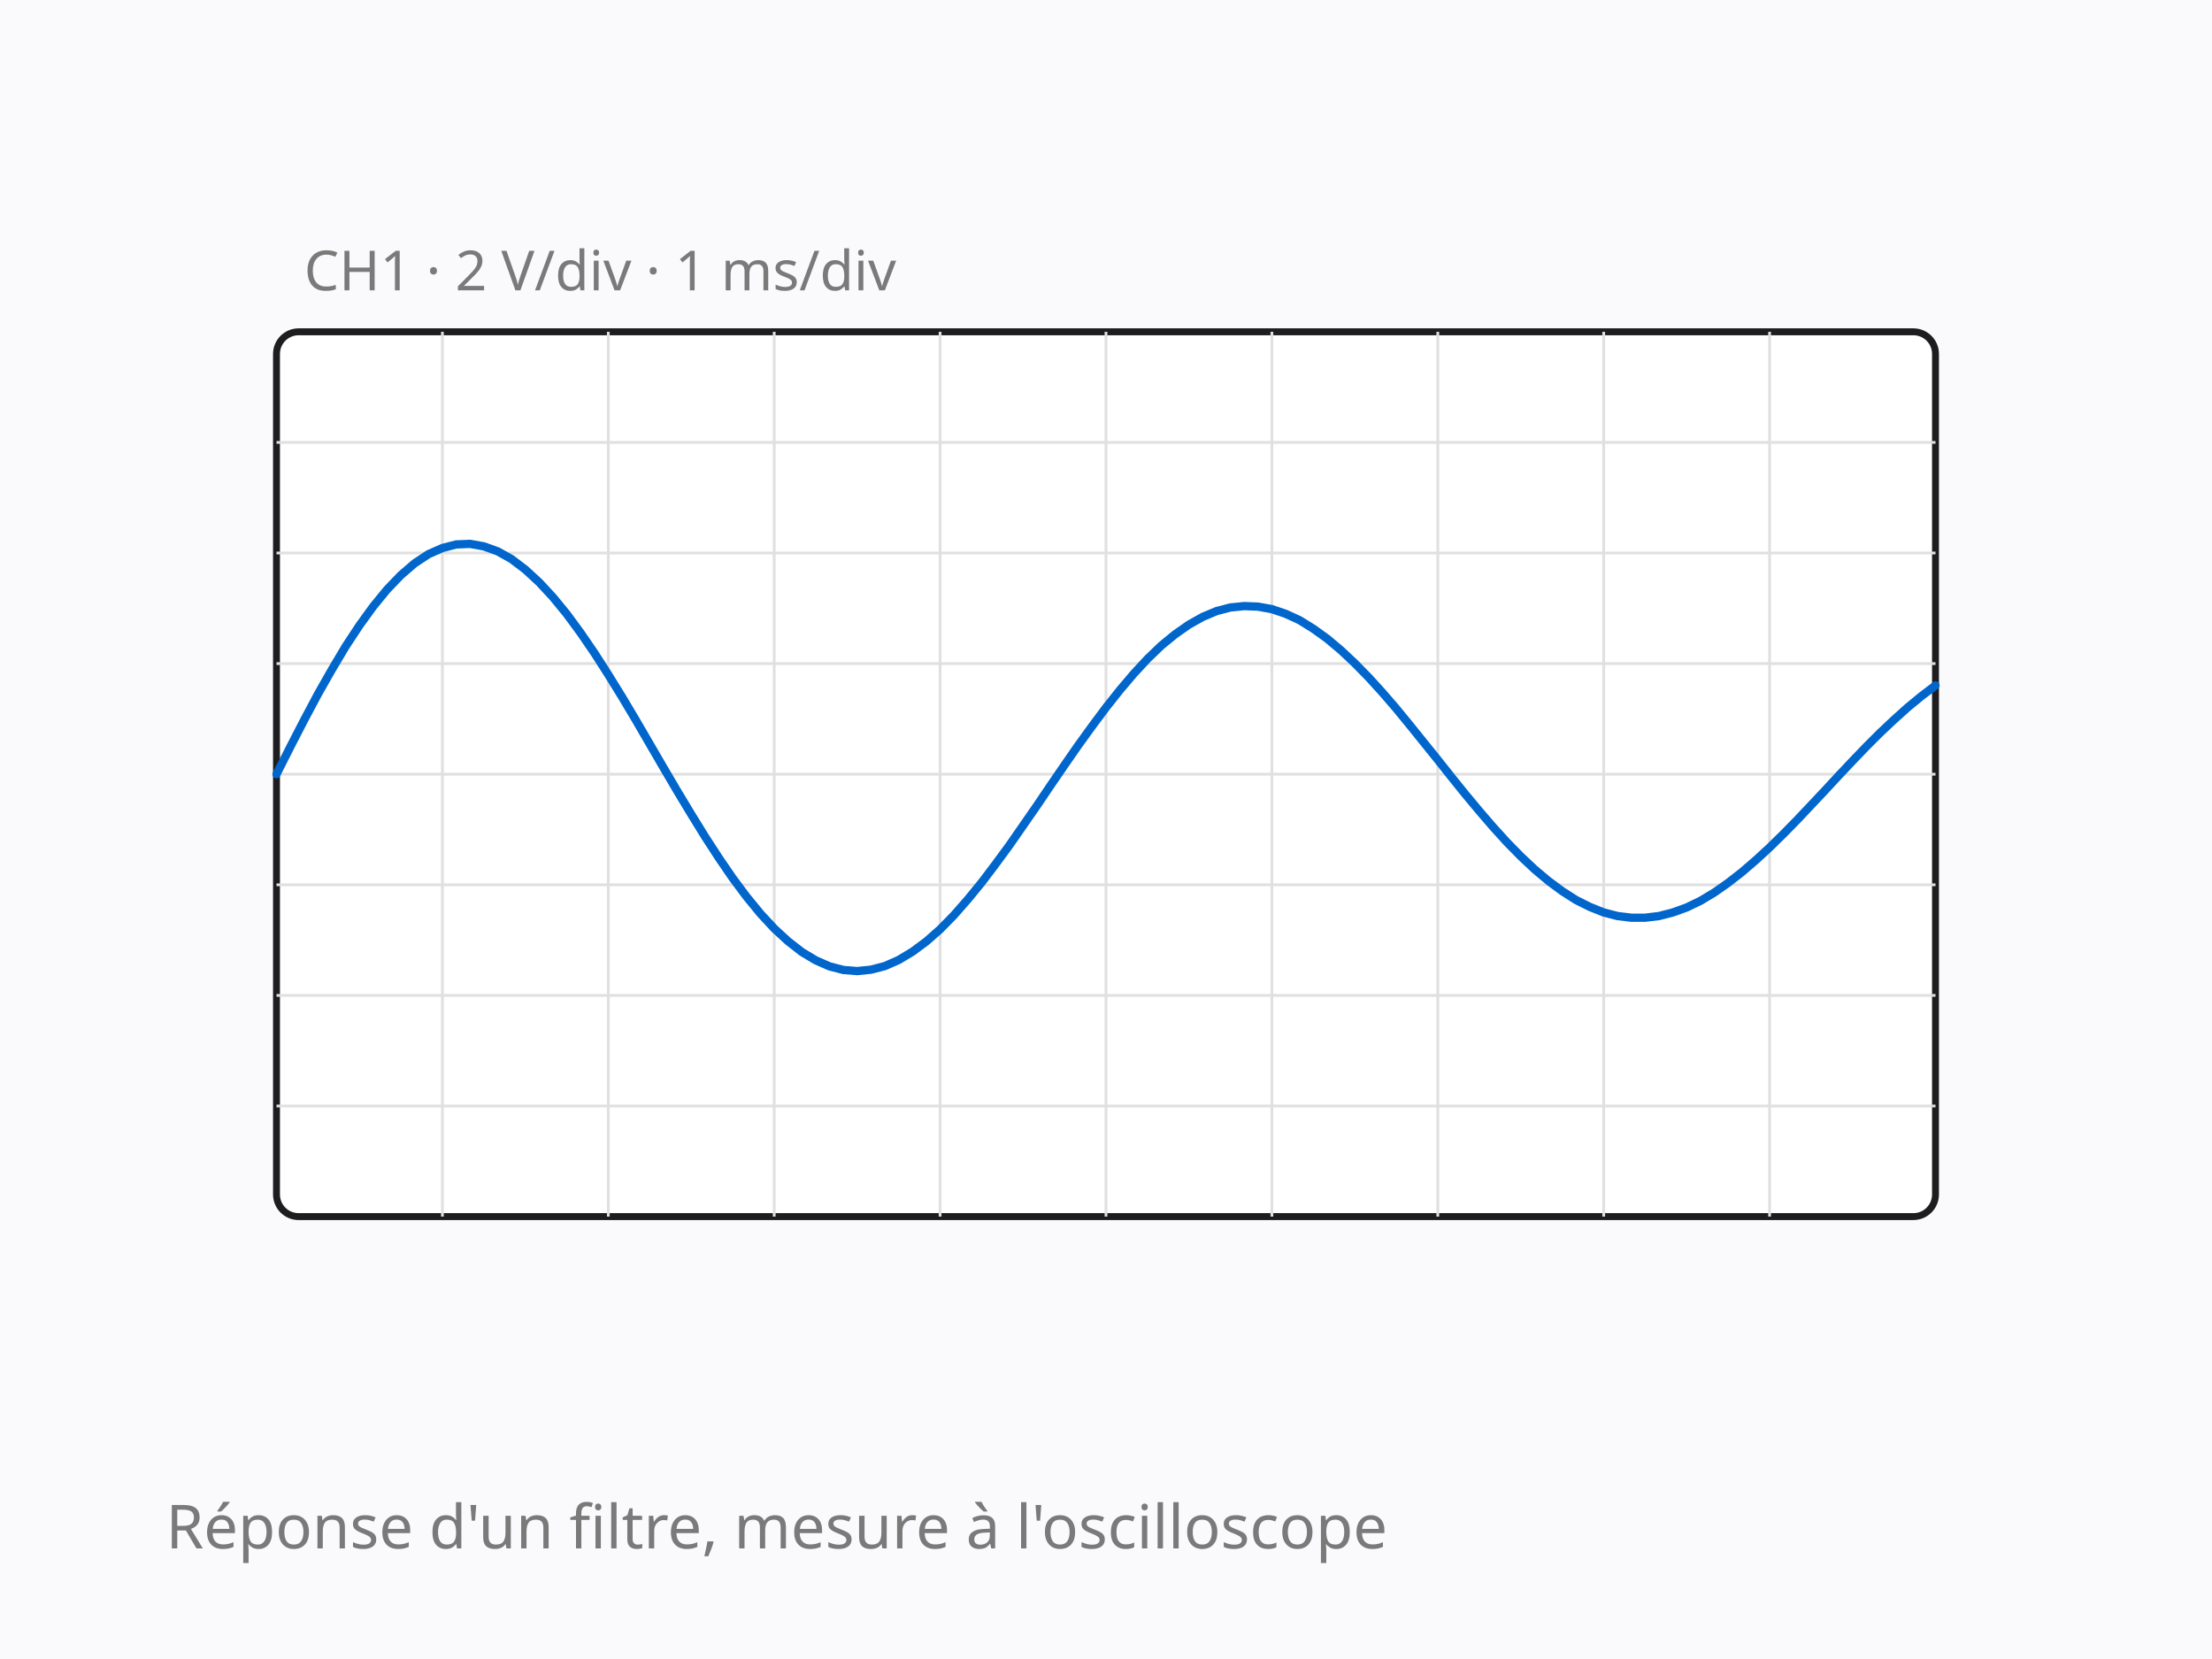
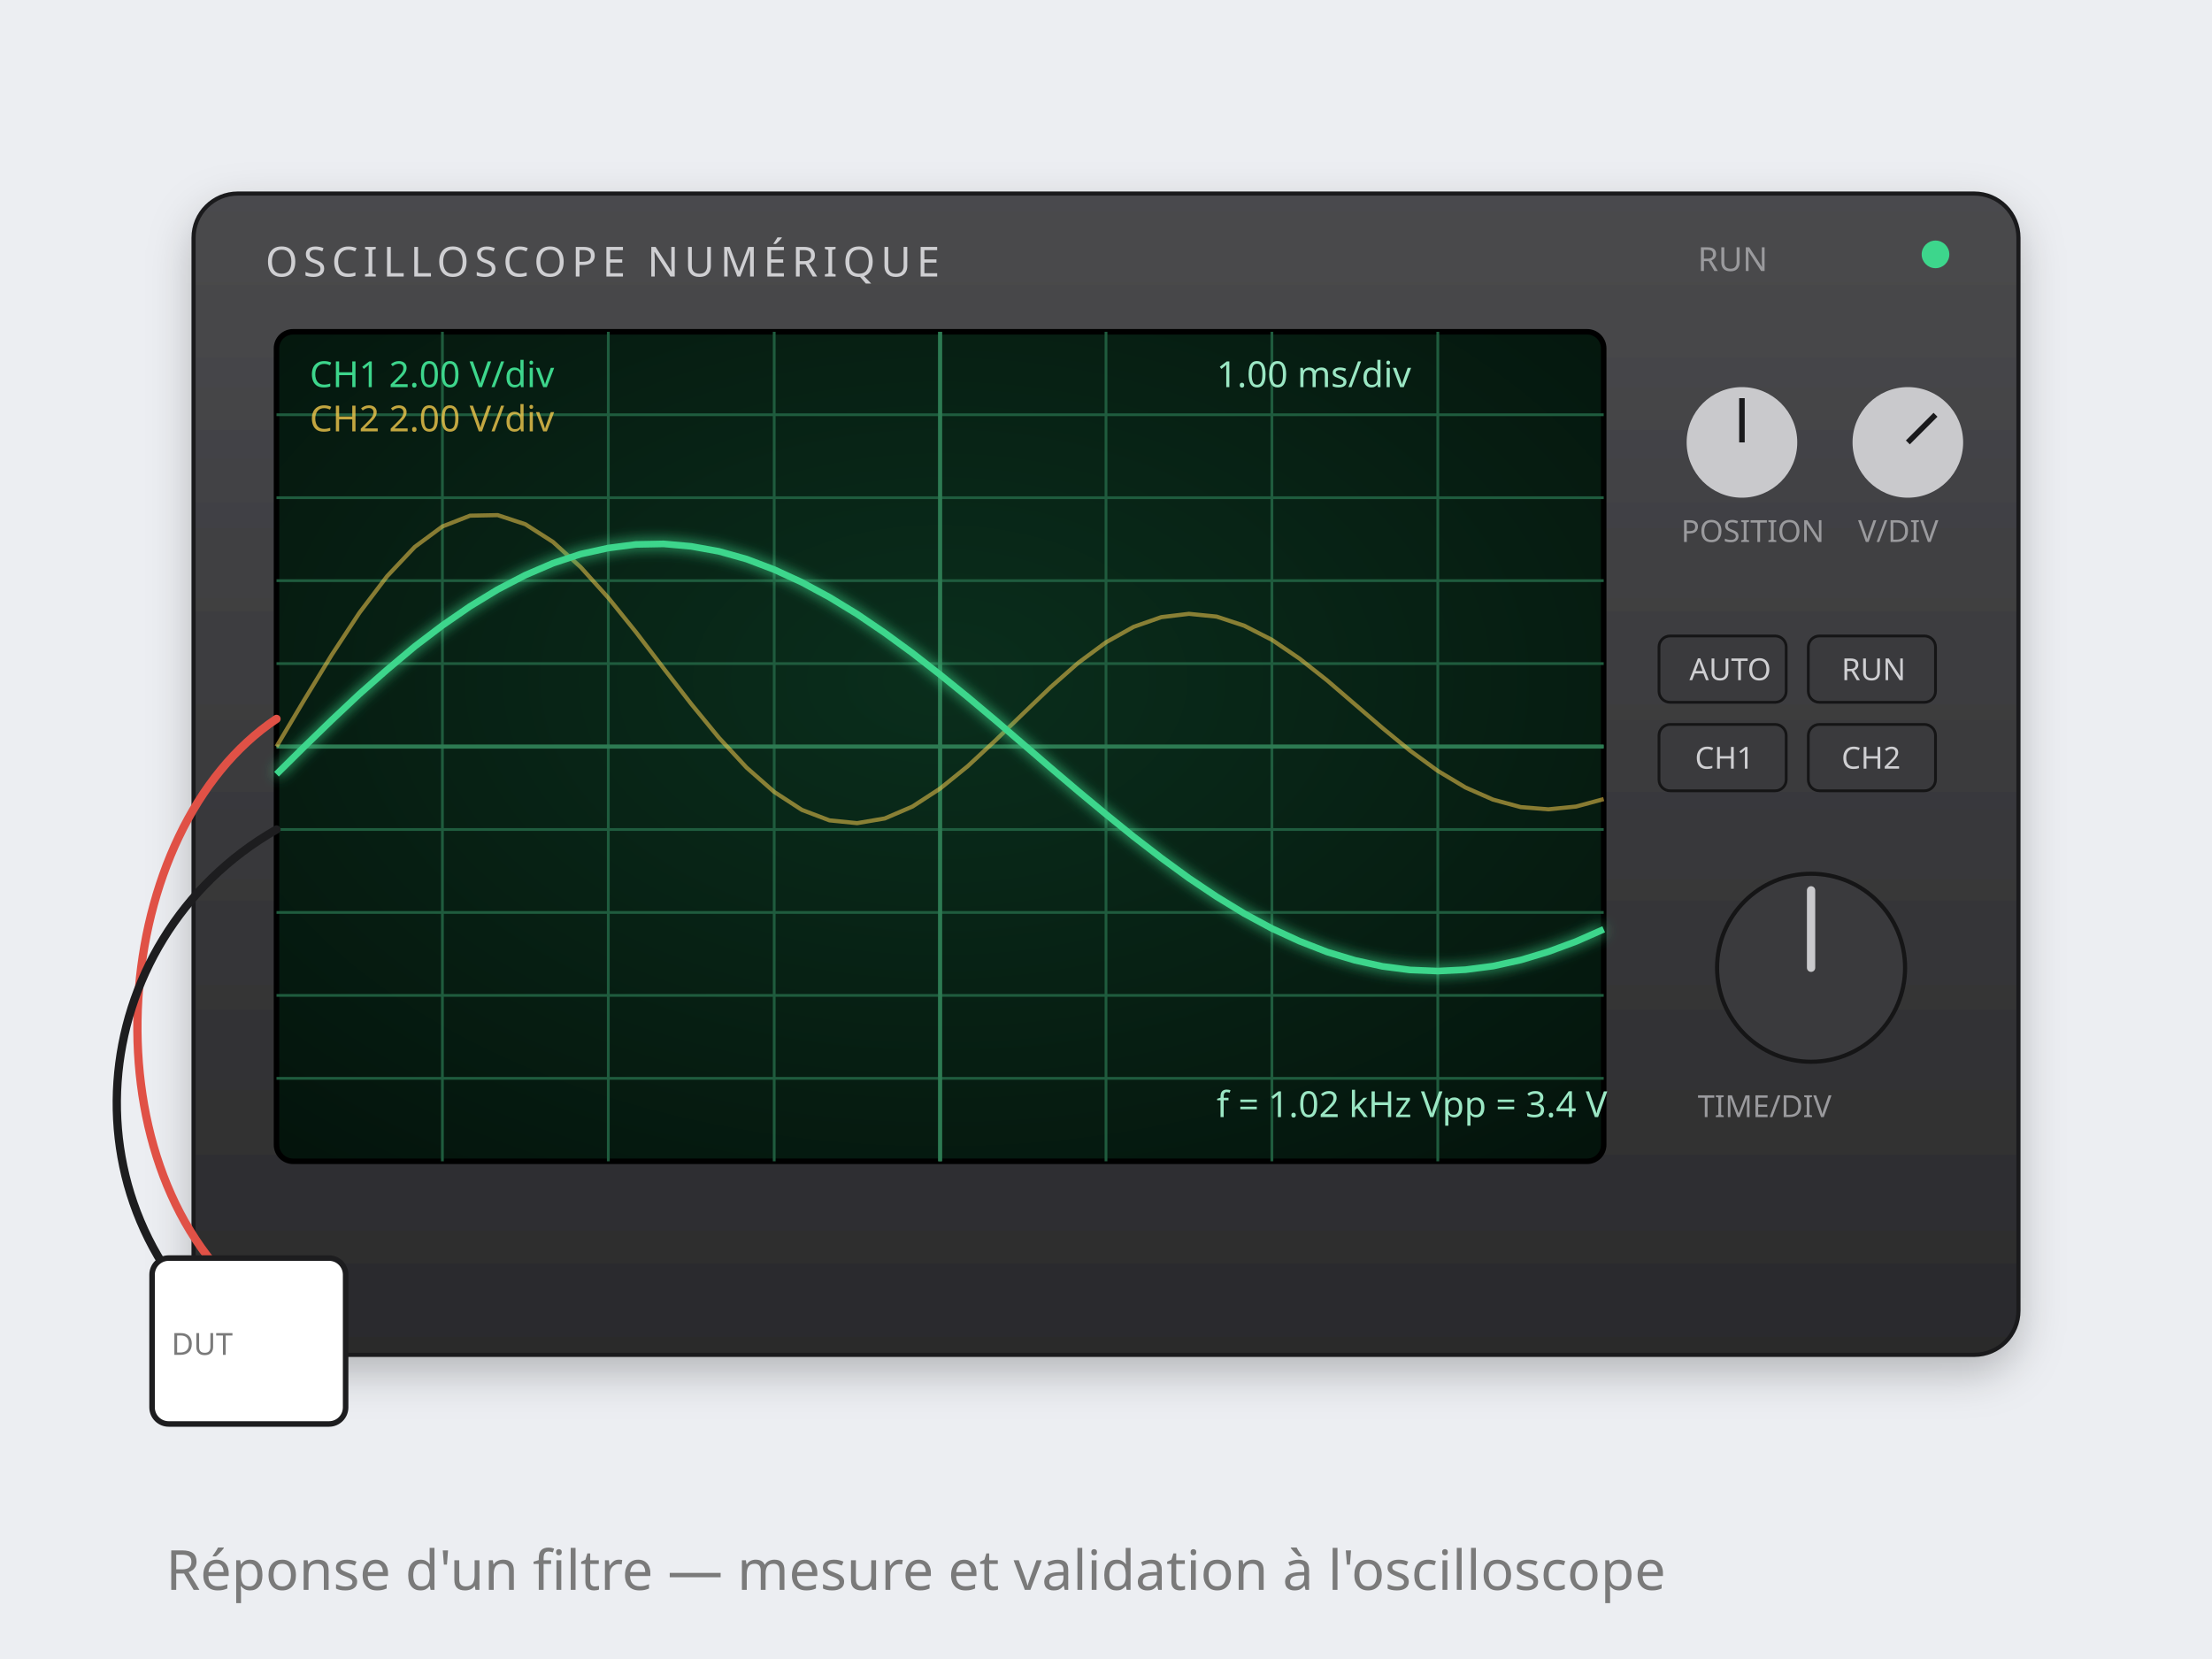
<svg xmlns="http://www.w3.org/2000/svg" viewBox="0 0 800 600" font-family="system-ui,sans-serif">
-   <rect width="800" height="600" fill="#fafafc" />
-   <rect x="100" y="120" width="600" height="320" rx="8" fill="#ffffff" stroke="#1d1d1f" stroke-width="2.5" />
-   <line x1="160" y1="120" x2="160" y2="440" stroke="#e0e0e0" stroke-width="1" />
-   <line x1="220" y1="120" x2="220" y2="440" stroke="#e0e0e0" stroke-width="1" />
-   <line x1="280" y1="120" x2="280" y2="440" stroke="#e0e0e0" stroke-width="1" />
-   <line x1="340" y1="120" x2="340" y2="440" stroke="#e0e0e0" stroke-width="1" />
-   <line x1="400" y1="120" x2="400" y2="440" stroke="#e0e0e0" stroke-width="1" />
-   <line x1="460" y1="120" x2="460" y2="440" stroke="#e0e0e0" stroke-width="1" />
-   <line x1="520" y1="120" x2="520" y2="440" stroke="#e0e0e0" stroke-width="1" />
-   <line x1="580" y1="120" x2="580" y2="440" stroke="#e0e0e0" stroke-width="1" />
-   <line x1="640" y1="120" x2="640" y2="440" stroke="#e0e0e0" stroke-width="1" />
-   <line x1="100" y1="160" x2="700" y2="160" stroke="#e0e0e0" stroke-width="1" />
-   <line x1="100" y1="200" x2="700" y2="200" stroke="#e0e0e0" stroke-width="1" />
-   <line x1="100" y1="240" x2="700" y2="240" stroke="#e0e0e0" stroke-width="1" />
-   <line x1="100" y1="280" x2="700" y2="280" stroke="#e0e0e0" stroke-width="1" />
-   <line x1="100" y1="320" x2="700" y2="320" stroke="#e0e0e0" stroke-width="1" />
-   <line x1="100" y1="360" x2="700" y2="360" stroke="#e0e0e0" stroke-width="1" />
-   <line x1="100" y1="400" x2="700" y2="400" stroke="#e0e0e0" stroke-width="1" />
-   <path d="M100 280 L100 280.0 L105 270.1 L110 260.4 L115 251.0 L120 242.2 L125 233.8 L130 226.2 L135 219.3 L140 213.2 L145 208.0 L150 203.7 L155 200.4 L160 198.2 L165 196.9 L170 196.7 L175 197.6 L180 199.4 L185 202.2 L190 206.0 L195 210.6 L200 216.0 L205 222.1 L210 228.9 L215 236.2 L220 244.0 L225 252.1 L230 260.5 L235 269.1 L240 277.7 L245 286.2 L250 294.5 L255 302.6 L260 310.3 L265 317.6 L270 324.3 L275 330.4 L280 335.8 L285 340.4 L290 344.3 L295 347.3 L300 349.5 L305 350.8 L310 351.2 L315 350.7 L320 349.4 L325 347.2 L330 344.2 L335 340.5 L340 336.1 L345 331.0 L350 325.3 L355 319.2 L360 312.6 L365 305.8 L370 298.6 L375 291.4 L380 284.0 L385 276.7 L390 269.5 L395 262.6 L400 255.9 L405 249.6 L410 243.7 L415 238.3 L420 233.5 L425 229.4 L430 225.9 L435 223.1 L440 221.0 L445 219.7 L450 219.2 L455 219.4 L460 220.3 L465 222.0 L470 224.3 L475 227.4 L480 231.0 L485 235.2 L490 239.9 L495 245.0 L500 250.5 L505 256.3 L510 262.4 L515 268.6 L520 274.8 L525 281.1 L530 287.3 L535 293.3 L540 299.1 L545 304.6 L550 309.7 L555 314.4 L560 318.6 L565 322.3 L570 325.5 L575 328.0 L580 330.0 L585 331.3 L590 331.9 L595 331.9 L600 331.3 L605 330.0 L610 328.2 L615 325.8 L620 322.8 L625 319.3 L630 315.4 L635 311.1 L640 306.5 L645 301.6 L650 296.5 L655 291.2 L660 285.9 L665 280.5 L670 275.2 L675 270.0 L680 265.0 L685 260.3 L690 255.8 L695 251.7 L700 247.9" fill="none" stroke="#0066cc" stroke-width="3" stroke-linecap="round" />
-   <text x="110" y="105" font-size="20" fill="#7a7a7a">CH1 · 2 V/div · 1 ms/div</text>
-   <text x="60" y="560" font-size="22" fill="#7a7a7a">Réponse d'un filtre, mesure à l'oscilloscope</text>
+   <defs>
+     <linearGradient id="bezelGrad" x1="0" y1="0" x2="0" y2="1">
+       <stop offset="0%" stop-color="#4a4a4d" />
+       <stop offset="100%" stop-color="#2a2a2c" />
+     </linearGradient>
+     <radialGradient id="screenGlow" cx="50%" cy="42%" r="75%">
+       <stop offset="0%" stop-color="#0a2e1c" />
+       <stop offset="100%" stop-color="#04140c" />
+     </radialGradient>
+     <filter id="traceGlow" x="-30%" y="-30%" width="160%" height="160%">
+       <feGaussianBlur stdDeviation="2.4" result="blur" />
+       <feMerge>
+         <feMergeNode in="blur" />
+         <feMergeNode in="SourceGraphic" />
+       </feMerge>
+     </filter>
+     <filter id="softShadow2" x="-30%" y="-30%" width="160%" height="160%">
+       <feDropShadow dx="0" dy="6" stdDeviation="8" flood-color="#000000" flood-opacity="0.25" />
+     </filter>
+   </defs>
+   <rect width="800" height="600" fill="#eceef2" />
+   <g filter="url(#softShadow2)">
+     <rect x="70" y="70" width="660" height="420" rx="16" fill="url(#bezelGrad)" />
+   </g>
+   <rect x="70" y="70" width="660" height="420" rx="16" fill="none" stroke="#1a1a1c" stroke-width="1.5" />
+   <text x="96" y="100" font-size="15" fill="#cfcfd2" letter-spacing="2">OSCILLOSCOPE NUMÉRIQUE</text>
+   <circle cx="700" cy="92" r="5" fill="#3dd68c" />
+   <text x="614" y="98" font-size="12" fill="#9a9a9d">RUN</text>
+   <rect x="100" y="120" width="480" height="300" rx="6" fill="url(#screenGlow)" />
+   <rect x="100" y="120" width="480" height="300" rx="6" fill="none" stroke="#000000" stroke-width="2" />
+   <g stroke="#1f5c3e" stroke-width="1">
+     <line x1="160" y1="120" x2="160" y2="420" />
+     <line x1="220" y1="120" x2="220" y2="420" />
+     <line x1="280" y1="120" x2="280" y2="420" />
+     <line x1="340" y1="120" x2="340" y2="420" />
+     <line x1="400" y1="120" x2="400" y2="420" />
+     <line x1="460" y1="120" x2="460" y2="420" />
+     <line x1="520" y1="120" x2="520" y2="420" />
+     <line x1="100" y1="150" x2="580" y2="150" />
+     <line x1="100" y1="180" x2="580" y2="180" />
+     <line x1="100" y1="210" x2="580" y2="210" />
+     <line x1="100" y1="240" x2="580" y2="240" />
+     <line x1="100" y1="270" x2="580" y2="270" />
+     <line x1="100" y1="300" x2="580" y2="300" />
+     <line x1="100" y1="330" x2="580" y2="330" />
+     <line x1="100" y1="360" x2="580" y2="360" />
+     <line x1="100" y1="390" x2="580" y2="390" />
+   </g>
+   <line x1="340" y1="120" x2="340" y2="420" stroke="#2d7a52" stroke-width="1.5" />
+   <line x1="100" y1="270" x2="580" y2="270" stroke="#2d7a52" stroke-width="1.5" />
+   <path d="M100 270 L100 270.0 L110 253.2 L120 236.8 L130 221.6 L140 208.4 L150 197.8 L160 190.4 L170 186.5 L180 186.3 L190 189.6 L200 196.0 L210 205.1 L220 216.2 L230 228.6 L240 241.7 L250 254.6 L260 266.8 L270 277.6 L280 286.4 L290 292.9 L300 296.7 L310 297.7 L320 296.0 L330 291.7 L340 285.2 L350 277.1 L360 267.8 L370 258.1 L380 248.5 L390 239.7 L400 232.3 L410 226.7 L420 223.2 L430 222.0 L440 223.0 L450 226.3 L460 231.4 L470 238.2 L480 246.1 L490 254.7 L500 263.3 L510 271.5 L520 278.8 L530 284.8 L540 289.2 L550 291.9 L560 292.7 L570 291.7 L580 289.0" fill="none" stroke="#f2c94c" stroke-width="1.5" opacity="0.55" />
+   <path d="M100 280 L110 270.1 L120 260.4 L130 251.0 L140 242.2 L150 233.8 L160 226.2 L170 219.3 L180 213.2 L190 208.0 L200 203.7 L210 200.4 L220 198.2 L230 196.9 L240 196.7 L250 197.6 L260 199.4 L270 202.2 L280 206.0 L290 210.6 L300 216.0 L310 222.1 L320 228.9 L330 236.2 L340 244.0 L350 252.1 L360 260.5 L370 269.1 L380 277.7 L390 286.2 L400 294.5 L410 302.6 L420 310.3 L430 317.6 L440 324.3 L450 330.4 L460 335.8 L470 340.4 L480 344.3 L490 347.3 L500 349.5 L510 350.8 L520 351.2 L530 350.7 L540 349.4 L550 347.2 L560 344.2 L570 340.5 L580 336.1" fill="none" stroke="#3dd68c" stroke-width="2.4" filter="url(#traceGlow)" />
+   <text x="112" y="140" font-size="13" fill="#3dd68c">CH1  2.00 V/div</text>
+   <text x="112" y="156" font-size="13" fill="#f2c94c" opacity="0.8">CH2  2.00 V/div</text>
+   <text x="440" y="140" font-size="13" fill="#9be7c4">1.00 ms/div</text>
+   <text x="440" y="404" font-size="13" fill="#9be7c4">f = 1.02 kHz   Vpp = 3.4 V</text>
+   <g fill="#c9c9cc">
+     <circle cx="630" cy="160" r="20" />
+     <circle cx="690" cy="160" r="20" />
+   </g>
+   <g fill="none" stroke="#1a1a1c" stroke-width="2">
+     <line x1="630" y1="160" x2="630" y2="144" />
+     <line x1="690" y1="160" x2="700" y2="150" />
+   </g>
+   <text x="608" y="196" font-size="11" fill="#9a9a9d">POSITION</text>
+   <text x="672" y="196" font-size="11" fill="#9a9a9d">V/DIV</text>
+   <g fill="#3a3a3d" stroke="#151516" stroke-width="1">
+     <rect x="600" y="230" width="46" height="24" rx="4" />
+     <rect x="654" y="230" width="46" height="24" rx="4" />
+     <rect x="600" y="262" width="46" height="24" rx="4" />
+     <rect x="654" y="262" width="46" height="24" rx="4" />
+   </g>
+   <text x="611" y="246" font-size="11" fill="#cfcfd2">AUTO</text>
+   <text x="666" y="246" font-size="11" fill="#cfcfd2">RUN</text>
+   <text x="613" y="278" font-size="11" fill="#cfcfd2">CH1</text>
+   <text x="666" y="278" font-size="11" fill="#cfcfd2">CH2</text>
+   <circle cx="655" cy="350" r="34" fill="#3a3a3d" stroke="#151516" stroke-width="1.5" />
+   <line x1="655" y1="350" x2="655" y2="322" stroke="#c9c9cc" stroke-width="3" stroke-linecap="round" />
+   <text x="614" y="404" font-size="11" fill="#9a9a9d">TIME/DIV</text>
+   <g stroke="#e05146" stroke-width="3" fill="none" stroke-linecap="round">
+     <path d="M100 260 C 40 300 30 420 90 470" />
+   </g>
+   <g stroke="#1d1d1f" stroke-width="3" fill="none" stroke-linecap="round">
+     <path d="M100 300 C 30 340 20 440 90 490" />
+   </g>
+   <circle cx="90" cy="470" r="6" fill="#e05146" />
+   <circle cx="90" cy="490" r="6" fill="#1d1d1f" />
+   <rect x="55" y="455" width="70" height="60" rx="6" fill="#ffffff" stroke="#1d1d1f" stroke-width="2" />
+   <text x="62" y="490" font-size="11" fill="#7a7a7a">DUT</text>
+   <text x="60" y="575" font-size="20" fill="#7a7a7a">Réponse d'un filtre — mesure et validation à l'oscilloscope</text>
</svg>
